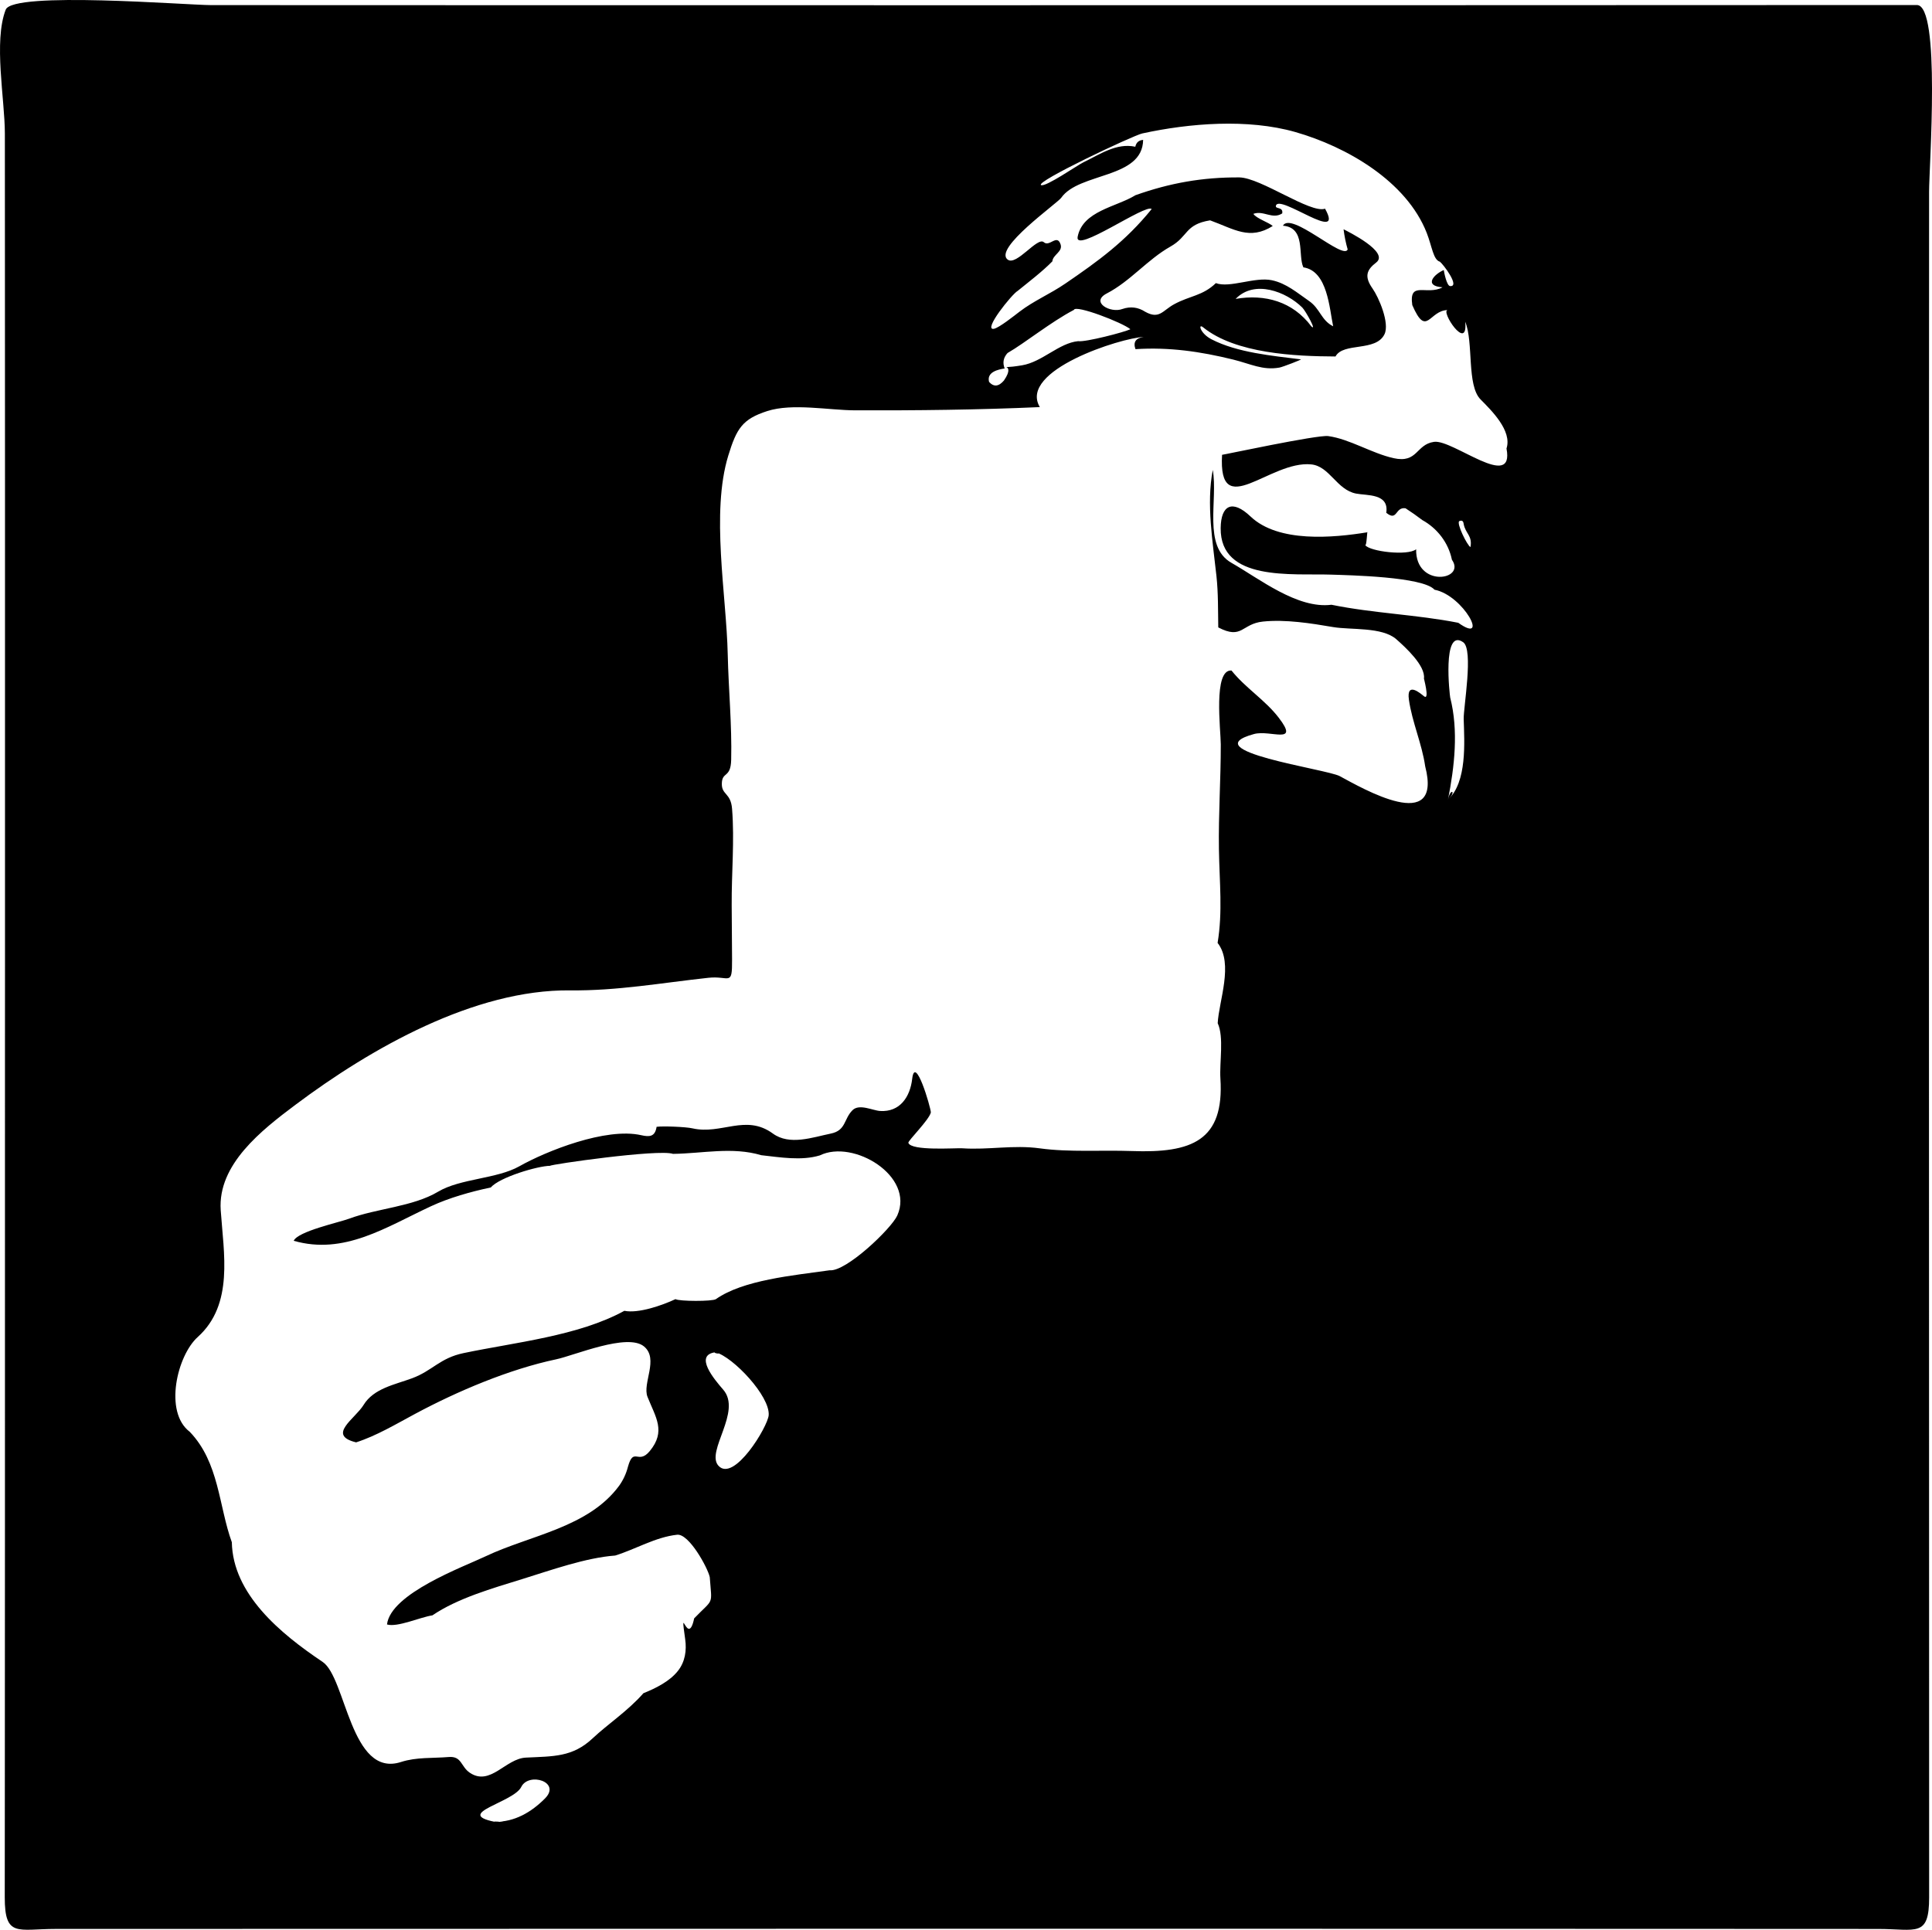
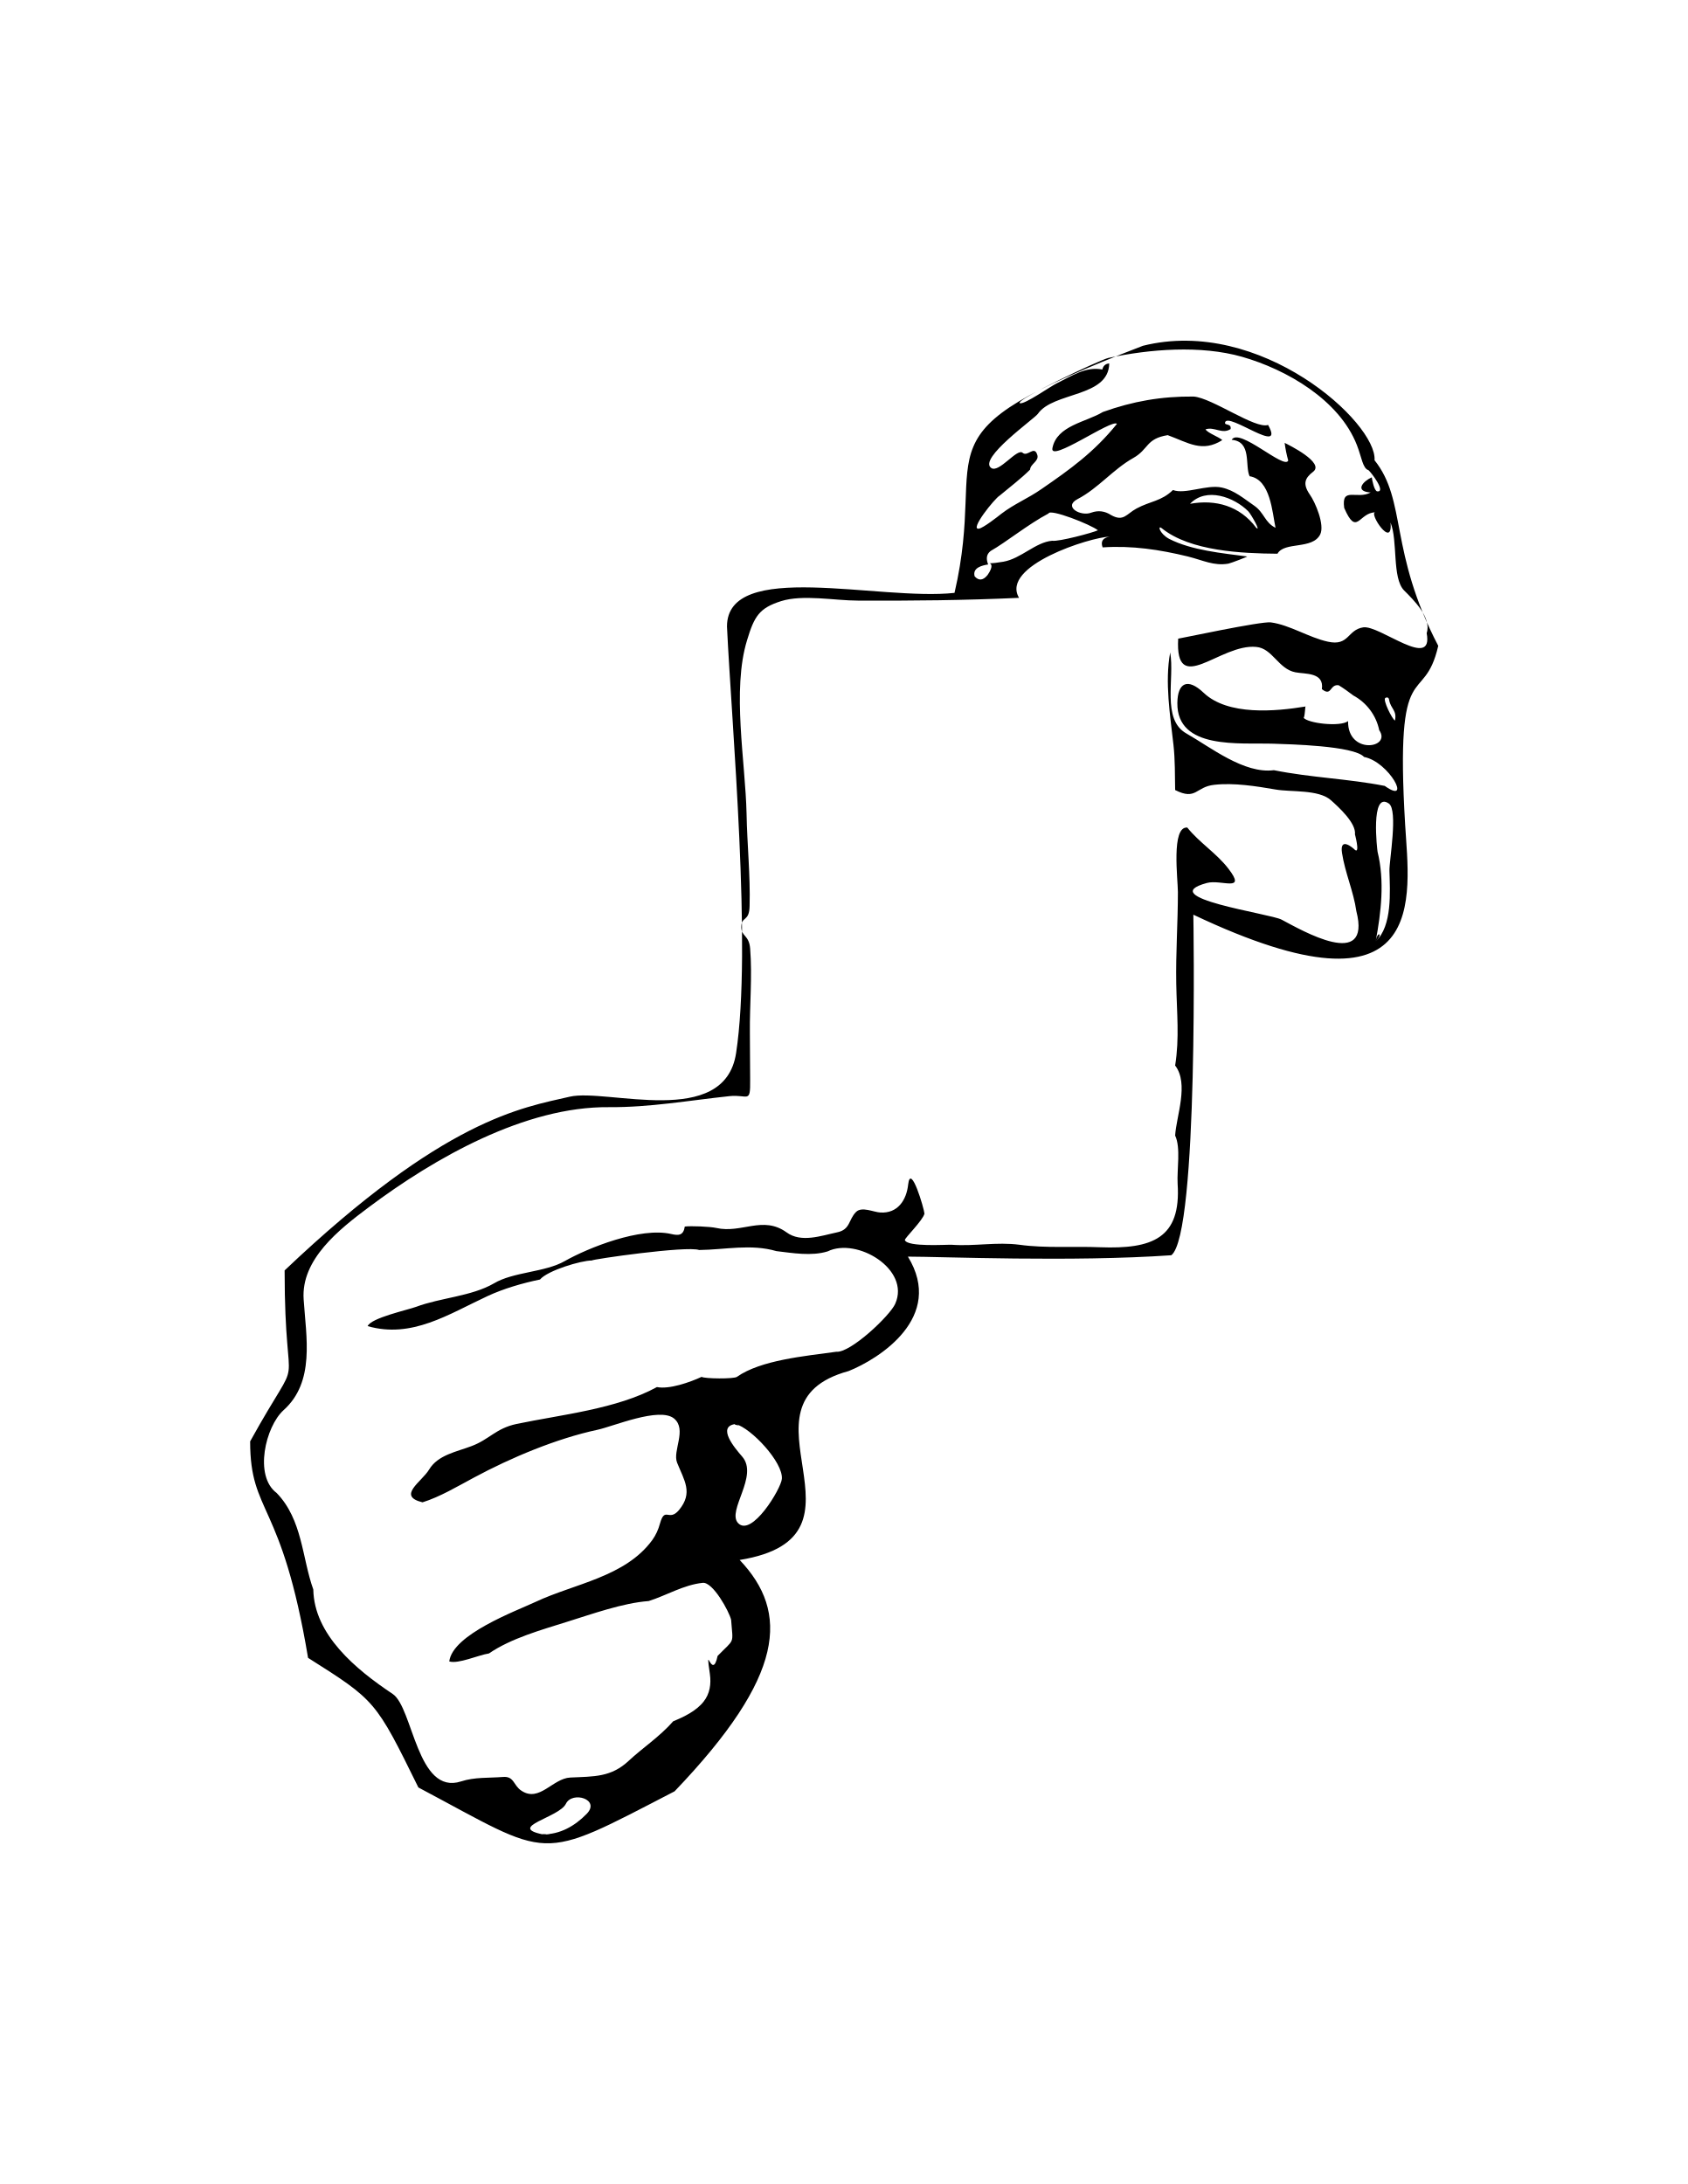
- <svg xmlns="http://www.w3.org/2000/svg" version="1.1" id="Layer_1" x="0px" y="0px" viewBox="0 0 723.04 722.37" style="enable-background:new 0 0 723.04 722.37;" xml:space="preserve">
+ <svg xmlns="http://www.w3.org/2000/svg" version="1.1" id="Layer_1" x="0px" y="0px" viewBox="0 0 612 792" enable-background="new 0 0 612 792" xml:space="preserve">
  <g>
-     <path d="M1.87,361.47c0-60.37,0.01-120.75,0-181.12c0-28.98-0.01-57.96-0.03-86.94C1.83,78.92,1.83,64.43,1.82,49.94   C1.81,37.16-2.47,15.49,2.14,3.62C4.84-3.36,69.81,1.9,78.92,1.91c31.44,0.01,62.88,0.02,94.32,0.03   c60.46,0.01,120.92,0.02,181.38,0.02c120.92,0,241.84-0.02,362.76-0.08c9.01,0,4.57,60.46,4.57,69.89   c-0.01,31.44-0.02,62.88-0.03,94.32c-0.01,60.46-0.02,120.92-0.02,181.38c0,120.92,0.02,241.84,0.07,362.76   c0.01,15.16-4.81,11.85-19.1,11.84c-14.51-0.01-29.02-0.01-43.53-0.02c-31.44-0.01-62.88-0.02-94.32-0.03   c-60.46-0.02-120.92-0.02-181.38-0.03c-120.92,0-241.84,0.02-362.76,0.07c-14.3,0.01-19.11,3.31-19.1-11.85   c0.01-14.53,0.02-29.06,0.03-43.59c0.02-31.48,0.03-62.97,0.04-94.45c0.02-60.54,0.01-121.09,0.01-181.63   C1.87,380.85,1.87,371.16,1.87,361.47z M495.89,78.12c7.56,13.58-17.31-5.78-18.39-1.1c-0.32,1.38,2.83,0.26,2.36,2.87   c-3.71,2.37-6.96-1.24-10.79,0.16c1.04,1.7,5.7,3.18,7.25,4.55c-8.68,5.44-14.39,1.17-23.45-2.12c-9.51,1.55-8.08,6-14.81,9.8   c-8.66,4.89-15,12.97-23.86,17.57c-6.27,3.25,1.39,7.54,5.89,5.8c3-1.02,5.83-0.67,8.49,1.05c5.31,2.96,6.49-0.45,10.85-2.82   c5.89-3.21,10.65-3.11,15.6-7.9c5.17,1.95,14.58-2.43,20.95-1.08c5.44,1.15,9.48,4.71,13.91,7.76c4.22,2.91,4.52,7.24,9.04,9.48   c-1.42-6.62-2.07-20.73-11.15-22.06c-2.13-4.47,1.03-14.9-7.66-15.59c3.09-5.51,22.63,13.03,24.24,8.89   c-0.71-2.48-1.22-5-1.54-7.56c1.61,0.83,17.31,8.55,12.2,12.46c-3.55,2.72-4.53,5.21-1.37,9.7c2.35,3.34,6.51,12.99,4.48,17.15   c-3.25,6.65-15.39,2.9-18.33,8.31c-15.11-0.06-37.38-1.07-49.55-10.92c-1.98-1.6-1.11,2.28,3.11,4.47   c9.66,5.02,22.83,6.19,33.49,7.53c0.53,0.02-6.83,2.87-8.04,3.08c-6.29,1.11-10.75-1.39-17.38-3.02c-12.2-3-23.89-4.69-36.49-3.88   c-0.93-2.63,0.1-4.15,3.07-4.56c-8.39,0.29-47.02,12.52-38.86,26.25c-23.09,1.03-46.01,1.28-69.15,1.21   c-9.78-0.03-23.46-2.76-32.87,0.28c-9.31,3-11.46,6.53-14.57,16.65c-6.57,21.43-0.7,52.19-0.21,74.4   c0.29,13.1,1.6,26.46,1.29,39.48c-0.17,7.09-3.49,4.22-3.5,9.07c-0.01,4.12,3.36,3.32,3.83,9.27c0.96,11.92-0.22,24.11-0.14,36.09   c0.04,6.78,0.09,13.56,0.14,20.35c0.07,10.3-0.95,5.97-8.88,6.83c-17.68,1.92-34.05,4.9-51.68,4.71   c-35.92-0.4-74.7,21.73-102.87,42.85c-12.66,9.49-29.11,22.32-27.94,39.43c1.1,16.14,4.96,35.27-8.6,47.48   c-7.71,6.94-12.74,28.06-3,35.47c11.05,11.47,10.86,27.91,15.76,41.34c0.38,19.4,18.07,34.14,33.99,44.81   c8.76,5.87,10.44,43.58,29.33,37.46c5.78-1.87,11.86-1.36,17.81-1.86c5.01-0.42,4.51,3.62,7.98,5.92   c7.65,5.07,13.32-5.32,20.92-5.7c10.31-0.51,17.49-0.13,25.03-7.24c5.63-5.3,13.2-10.26,18.97-16.86c4.56-1.84,9.81-4.4,12.95-8.4   c2.66-3.38,3.28-7.61,2.69-11.79c-2.08-14.84,0.97,3.45,3.36-7.84c7.48-7.73,6.63-4.56,5.83-15.45   c-0.78-3.55-7.79-16.33-12.21-15.85c-8.11,0.88-15.59,5.45-23.18,7.79c-11.11,0.82-24.21,5.54-34.85,8.83   c-10.88,3.37-24.13,7.14-33.55,13.56c-4.56,0.67-13.1,4.57-17,3.41c1.4-11.62,28.37-21.46,37-25.56   c16.54-7.85,38.42-10.69,49.94-26.45c1.52-2.16,2.6-4.52,3.25-7.07c2.13-7.56,3.81-0.57,8.14-5.81c6.15-7.45,2.22-12.64-0.83-20.3   c-2.02-5.07,4.35-14.21-1.32-18.89c-6.21-5.13-26.09,3.4-32.85,4.82c-17.63,3.73-36.98,11.94-52.78,20.41   c-7.06,3.78-14.53,8.26-22.11,10.68c-11.07-2.69-0.39-8.79,2.8-14.01c3.81-6.21,11.67-7.58,18.18-9.99   c7.6-2.82,10.36-7.55,19.19-9.4c19.16-4.03,42.97-6.38,60.22-15.84c5.25,1.07,14.11-2.02,19.14-4.37c1.33,0.85,13.86,0.89,15.12,0   c10.25-7.21,28.93-8.86,42.55-10.8c6.14,0.64,23.16-15.63,25.34-20.53c6.56-14.74-16.45-28.62-28.99-22.48   c-6.87,2.1-14.97,0.69-21.92-0.07c-10.89-3.24-21.97-0.63-33.03-0.5c-5.36-1.87-46.22,3.99-45.98,4.47   c-4.59,0.03-18.88,4.25-22.23,8.11c-7.4,1.56-15.55,3.85-22.4,7.04c-16.78,7.8-32.44,18.35-51.34,12.92   c1.55-3.55,16.94-6.86,20.78-8.29c10.35-3.86,23.79-4.44,33.26-10.09c8.29-4.95,22.01-4.77,30.41-9.52   c9.99-5.64,32.37-14.63,45.6-11.63c3.04,0.69,5.17,0.66,5.76-3.14c2.45-0.32,10.88,0,13.42,0.58c10.85,2.47,19.93-5.48,30.09,1.94   c6.28,4.59,14.9,1.4,21.67,0.02c5.77-1.18,4.8-5.42,8.13-8.75c2.54-2.54,7.56,0.12,10.35,0.29c7.42,0.45,11.21-5.27,11.99-12.01   c1.08-9.36,6.9,10.55,6.99,12.54c-0.64,2.83-8.66,10.66-8.42,11.39c1.02,3.13,17.8,1.88,20.12,2.04   c9.94,0.67,19.16-1.34,29.04,0.02c11.02,1.52,23.28,0.61,34.45,1.01c22.37,0.82,34.68-3.79,33.17-27.15   c-0.39-6.04,1.4-15.47-1.01-20.71c0.42-8.27,6.04-22.27-0.04-30.05c1.94-11.78,0.7-22.36,0.5-35.04   c-0.21-13.23,0.71-26.09,0.69-39.26c-0.01-5.43-2.9-28.19,4.01-27.66c5.22,6.54,12.55,10.99,17.66,17.64   c8,10.4-3.11,4.46-9.23,6.13c-23.04,6.29,27.13,13.1,32.07,15.76c8.45,4.54,38.64,22.15,31.99-3.67   c-1.21-8.44-4.88-16.47-6.09-24.91c-1.02-7.12,4.56-2.19,5.61-1.34c2.4,1.94-0.29-7.59,0.02-6.63c0.6-4.81-6.95-11.69-10.32-14.67   c-5.34-4.71-17.09-3.45-23.69-4.58c-8.3-1.42-17.83-2.93-26.24-2.06c-8.06,0.83-7.71,6.9-16.73,2.19   c-0.11-6.42,0.01-12.84-0.68-19.24c-1.38-12.81-3.82-26.93-1.38-39.72c2.02,11.25-3.81,28.65,7,34.79   c10.37,5.89,24.64,17.32,37.43,15.69c15.79,3.22,31.89,3.68,47.45,6.75c11.82,8.42,2.03-10.27-8.89-12.38   c-4.33-4.9-32.08-5.42-38.76-5.65c-14.57-0.49-41.5,2.66-41.27-17.43c0.1-8.59,4.35-10.83,11.19-4.32   c10.39,9.88,30.87,8,43.77,5.89c-0.13-1.28-0.32,5.64-0.9,4.78c1.65,2.43,15.88,4.15,19.09,1.59   c-0.27,14.53,18.83,11.66,13.39,3.92c-1.3-6.38-5.49-11.77-11.08-14.85c-2.03-1.55-4.12-3.02-6.27-4.41   c-3.95-0.63-2.98,5.11-7.22,1.68c1.11-7.3-7.2-6.38-11.31-7.19c-7.28-1.43-9.86-10.22-16.76-10.92   c-15.53-1.58-34.86,21.82-33.38-3.59c-0.01,0.13,35.67-7.56,39.72-7.01c8.01,1.09,16.28,6.44,24.45,8.26   c9.09,2.03,8.31-5.11,15.15-6.1c7-1.02,30.21,18.66,27.13,2.48c2.19-6.66-5.73-14.33-9.71-18.36c-5.25-5.31-2.55-21.28-5.73-29.07   c1.07,11.8-9.57-4.39-6.5-4.38c-7.03-0.02-7.92,10.6-13.32-1.87c-1.34-9.28,5.43-3.45,11.32-6.65c-7.11-0.52-3.33-4.8,0.46-6.47   c0.16,1.06,1.12,5.91,2.37,6.01c3.89,0.32-2.67-8.32-3.83-9.13c-2.48-0.7-2.92-5.67-4.91-10.76c-7.59-19.43-30.1-32.33-49.2-37.78   c-17.8-5.07-39.63-3.31-57.25,0.53c-3.42,0.74-40.37,18.19-37.88,19.34c1.73,0.8,13.5-7.39,15.78-8.5   c6.26-3.02,12.43-7.38,19.48-5.86c0.34-1.59,1.32-2.44,2.93-2.56c-0.21,14.62-23.93,12.1-30.65,21.66   c-1.48,2.11-25.65,19.09-20,23.17c3.3,2.39,11.09-8.68,13.49-6.53c2.12,1.9,4.93-3.25,6.27,0.81c0.91,2.74-2.91,3.86-3.08,6.35   c-3.75,3.82-8.74,7.62-12.98,11.06c-2.08,1.13-13.21,14.95-8.9,14.19c1.92-0.34,7.78-5.02,9.53-6.36   c5.53-4.23,11.32-6.54,17.29-10.63c12.22-8.36,22.4-15.71,32.22-27.83c-2.1-2.19-29,16.95-27.69,10.34   c1.93-9.69,14.45-11.09,21.61-15.52c12.87-4.57,25.1-6.76,38.9-6.67C471.84,66.52,490.45,80.04,495.89,78.12z M547.76,196.08   c-0.13-1.09-0.68-1.42-1.64-1c-1.14,0.8,3,9.15,4.19,9.71C551.11,200.44,548.41,199.79,547.76,196.08   C547.59,195.11,547.87,196.7,547.76,196.08z M377.11,132.12c-1.6,1.7-1.97,3.64-1.12,5.81c-2.41,0.37-6.83,1.31-5.83,5.04   c1.76,1.95,3.62,1.76,5.58-0.56c5.29-7.71-5-3.69,6.78-5.67c7.56-1.27,13.78-8.33,20.96-9.03c2.71,0.43,17.36-3.38,19.57-4.47   c-3.03-2.52-20.59-9.28-21.14-7.24C393.15,120.6,383.54,128.43,377.11,132.12C374.98,133.72,377.33,132,377.11,132.12z    M490.67,122.09c2.44,2.39-2.07-5.75-3.29-6.96c-6.04-5.98-17.93-10.55-24.95-3.24C473.4,109.98,483.85,112.92,490.67,122.09   C490.96,122.37,483.54,112.51,490.67,122.09z M267.78,506.19c-8.21,1.01-0.41,10.22,2.86,13.98c7.18,8.24-6.66,23.17-1.75,28.52   c5.8,6.31,18.47-14.64,18.79-18.95C288.2,522.63,274.43,508,267.78,506.19C265.98,506.41,271.98,507.34,267.78,506.19z    M541.89,299.39c7.2-6.67,6.15-21.51,5.89-30.19c-0.13-4.31,3.76-26.02-0.19-28.79c-7.99-5.6-5,20.18-4.86,20.7   C545.88,273.51,544.35,286.95,541.89,299.39C545.23,296.29,542.83,294.64,541.89,299.39z M185.06,681.95   c7.46,0.15,13.81-3.59,18.91-8.74c6.15-6.21-6.1-9.94-8.88-4.32C192.2,674.75,169.78,678.81,185.06,681.95   C192.83,682.1,183.77,681.69,185.06,681.95z" />
+     <path d="M206.6,397.7c13.4-3.1,56.1,11.8,60.3-15.8c5.8-37.9-1.6-118.8-3.3-154.7c0-24.5,55.2-9.2,82.5-12.2   c12.7-54.7-17.3-56.7,68.3-89.6c42.7-10.7,85,28,84,41.5c11.8,14.8,5.1,32.8,23.1,67.3c-5.3,23-15.8,1.5-12,64.9   c1.5,25.6,9.7,73.6-76.8,32.6c0,0,2,116-8,123.5c-36,2.5-83.2,0.5-95.5,0.5c13.5,22-10.5,37.1-21.5,41.5c-44,12,13,60-39.5,68.5   c18,19,16.6,41.9-23.6,83.9c-50.4,26.1-43.9,24.6-92.9-1.4c-15.5-31.5-15.5-31.5-40-47c-9.6-57.5-21-51.9-21-78.5   c20.5-37.1,12.5-10.8,12.5-62C161.1,405.7,189.3,401.7,206.6,397.7z M459.8,154.1c6.4,11.5-14.7-4.9-15.6-0.9   c-0.3,1.2,2.4,0.2,2,2.4c-3.1,2-5.9-1-9.1,0.1c0.9,1.4,4.8,2.7,6.1,3.9c-7.3,4.6-12.2,1-19.8-1.8c-8,1.3-6.8,5.1-12.5,8.3   c-7.3,4.1-12.7,11-20.2,14.9c-5.3,2.8,1.2,6.4,5,4.9c2.5-0.9,4.9-0.6,7.2,0.9c4.5,2.5,5.5-0.4,9.2-2.4c5-2.7,9-2.6,13.2-6.7   c4.4,1.7,12.3-2.1,17.7-0.9c4.6,1,8,4,11.8,6.6c3.6,2.5,3.8,6.1,7.7,8c-1.2-5.6-1.8-17.5-9.4-18.7c-1.8-3.8,0.9-12.6-6.5-13.2   c2.6-4.7,19.2,11,20.5,7.5c-0.6-2.1-1-4.2-1.3-6.4c1.4,0.7,14.7,7.2,10.3,10.5c-3,2.3-3.8,4.4-1.2,8.2c2,2.8,5.5,11,3.8,14.5   c-2.8,5.6-13,2.5-15.5,7c-12.8-0.1-31.6-0.9-41.9-9.2c-1.7-1.4-0.9,1.9,2.6,3.8c8.2,4.2,19.3,5.2,28.3,6.4c0.4,0-5.8,2.4-6.8,2.6   c-5.3,0.9-9.1-1.2-14.7-2.6c-10.3-2.5-20.2-4-30.9-3.3c-0.8-2.2,0.1-3.5,2.6-3.9c-7.1,0.2-39.8,10.6-32.9,22.2   c-19.5,0.9-38.9,1.1-58.5,1c-8.3,0-19.9-2.3-27.8,0.2c-7.9,2.5-9.7,5.5-12.3,14.1c-5.6,18.1-0.6,44.2-0.2,63   c0.2,11.1,1.4,22.4,1.1,33.4c-0.1,6-3,3.6-3,7.7c0,3.5,2.8,2.8,3.2,7.8c0.8,10.1-0.2,20.4-0.1,30.5c0,5.7,0.1,11.5,0.1,17.2   c0.1,8.7-0.8,5.1-7.5,5.8c-15,1.6-28.8,4.1-43.7,4c-30.4-0.3-63.2,18.4-87.1,36.3c-10.7,8-24.6,18.9-23.6,33.4   c0.9,13.7,4.2,29.9-7.3,40.2c-6.5,5.9-10.8,23.8-2.5,30c9.4,9.7,9.2,23.6,13.3,35c0.3,16.4,15.3,28.9,28.8,37.9   c7.4,5,8.8,36.9,24.8,31.7c4.9-1.6,10-1.2,15.1-1.6c4.2-0.4,3.8,3.1,6.8,5c6.5,4.3,11.3-4.5,17.7-4.8c8.7-0.4,14.8-0.1,21.2-6.1   c4.8-4.5,11.2-8.7,16.1-14.3c3.9-1.6,8.3-3.7,11-7.1c2.3-2.9,2.8-6.4,2.3-10c-1.8-12.6,0.8,2.9,2.8-6.6c6.3-6.5,5.6-3.9,4.9-13.1   c-0.7-3-6.6-13.8-10.3-13.4c-6.9,0.7-13.2,4.6-19.6,6.6c-9.4,0.7-20.5,4.7-29.5,7.5c-9.2,2.9-20.4,6-28.4,11.5   c-3.9,0.6-11.1,3.9-14.4,2.9c1.2-9.8,24-18.2,31.3-21.6c14-6.6,32.5-9,42.3-22.4c1.3-1.8,2.2-3.8,2.8-6c1.8-6.4,3.2-0.5,6.9-4.9   c5.2-6.3,1.9-10.7-0.7-17.2c-1.7-4.3,3.7-12-1.1-16c-5.3-4.3-22.1,2.9-27.8,4.1c-14.9,3.2-31.3,10.1-44.7,17.3   c-6,3.2-12.3,7-18.7,9c-9.4-2.3-0.3-7.4,2.4-11.9c3.2-5.3,9.9-6.4,15.4-8.5c6.4-2.4,8.8-6.4,16.2-8c16.2-3.4,36.4-5.4,51-13.4   c4.4,0.9,11.9-1.7,16.2-3.7c1.1,0.7,11.7,0.8,12.8,0c8.7-6.1,24.5-7.5,36-9.1c5.2,0.5,19.6-13.2,21.4-17.4   c5.6-12.5-13.9-24.2-24.5-19c-5.8,1.8-12.7,0.6-18.6-0.1c-9.2-2.7-18.6-0.5-28-0.4c-4.5-1.6-39.1,3.4-38.9,3.8   c-3.9,0-16,3.6-18.8,6.9c-6.3,1.3-13.2,3.3-19,6c-14.2,6.6-27.5,15.5-43.5,10.9c1.3-3,14.3-5.8,17.6-7c8.8-3.3,20.1-3.8,28.2-8.5   c7-4.2,18.6-4,25.7-8.1c8.5-4.8,27.4-12.4,38.6-9.8c2.6,0.6,4.4,0.6,4.9-2.7c2.1-0.3,9.2,0,11.4,0.5c9.2,2.1,16.9-4.6,25.5,1.6   c5.3,3.9,12.6,1.2,18.3,0c4.9-1,4.1-4.6,6.9-7.4c2.1-2.1,6.4,0.1,8.8,0.2c6.3,0.4,9.5-4.5,10.1-10.2c0.9-7.9,5.8,8.9,5.9,10.6   c-0.5,2.4-7.3,9-7.1,9.6c0.9,2.6,15.1,1.6,17,1.7c8.4,0.6,16.2-1.1,24.6,0c9.3,1.3,19.7,0.5,29.2,0.9c18.9,0.7,29.4-3.2,28.1-23   c-0.3-5.1,1.2-13.1-0.9-17.5c0.4-7,5.1-18.8,0-25.4c1.6-10,0.6-18.9,0.4-29.7c-0.2-11.2,0.6-22.1,0.6-33.2c0-4.6-2.5-23.9,3.4-23.4   c4.4,5.5,10.6,9.3,14.9,14.9c6.8,8.8-2.6,3.8-7.8,5.2c-19.5,5.3,23,11.1,27.1,13.3c7.2,3.8,32.7,18.7,27.1-3.1   c-1-7.1-4.1-13.9-5.2-21.1c-0.9-6,3.9-1.9,4.7-1.1c2,1.6-0.2-6.4,0-5.6c0.5-4.1-5.9-9.9-8.7-12.4c-4.5-4-14.5-2.9-20.1-3.9   c-7-1.2-15.1-2.5-22.2-1.7c-6.8,0.7-6.5,5.8-14.2,1.9c-0.1-5.4,0-10.9-0.6-16.3c-1.2-10.8-3.2-22.8-1.2-33.6   c1.7,9.5-3.2,24.3,5.9,29.4c8.8,5,20.9,14.7,31.7,13.3c13.4,2.7,27,3.1,40.2,5.7c10,7.1,1.7-8.7-7.5-10.5   c-3.7-4.1-27.2-4.6-32.8-4.8c-12.3-0.4-35.1,2.3-34.9-14.8c0.1-7.3,3.7-9.2,9.5-3.7c8.8,8.4,26.1,6.8,37,5c-0.1-1.1-0.3,4.8-0.8,4   c1.4,2.1,13.4,3.5,16.2,1.3c-0.2,12.3,15.9,9.9,11.3,3.3c-1.1-5.4-4.6-10-9.4-12.6c-1.7-1.3-3.5-2.6-5.3-3.7   c-3.3-0.5-2.5,4.3-6.1,1.4c0.9-6.2-6.1-5.4-9.6-6.1c-6.2-1.2-8.3-8.7-14.2-9.2c-13.1-1.3-29.5,18.5-28.3-3c0,0.1,30.2-6.4,33.6-5.9   c6.8,0.9,13.8,5.5,20.7,7c7.7,1.7,7-4.3,12.8-5.2c5.9-0.9,25.6,15.8,23,2.1c1.9-5.6-4.8-12.1-8.2-15.5c-4.4-4.5-2.2-18-4.9-24.6   c0.9,10-8.1-3.7-5.5-3.7c-6,0-6.7,9-11.3-1.6c-1.1-7.9,4.6-2.9,9.6-5.6c-6-0.4-2.8-4.1,0.4-5.5c0.1,0.9,0.9,5,2,5.1   c3.3,0.3-2.3-7-3.2-7.7c-2.1-0.6-2.5-4.8-4.2-9.1c-6.4-16.4-25.5-27.4-41.6-32c-15.1-4.3-33.5-2.8-48.5,0.4   c-2.9,0.6-34.2,15.4-32.1,16.4c1.5,0.7,11.4-6.3,13.4-7.2c5.3-2.6,10.5-6.2,16.5-5c0.3-1.3,1.1-2.1,2.5-2.2   c-0.2,12.4-20.3,10.2-25.9,18.3c-1.3,1.8-21.7,16.2-16.9,19.6c2.8,2,9.4-7.3,11.4-5.5c1.8,1.6,4.2-2.8,5.3,0.7   c0.8,2.3-2.5,3.3-2.6,5.4c-3.2,3.2-7.4,6.4-11,9.4c-1.8,1-11.2,12.7-7.5,12c1.6-0.3,6.6-4.2,8.1-5.4c4.7-3.6,9.6-5.5,14.6-9   c10.3-7.1,19-13.3,27.3-23.6c-1.8-1.9-24.5,14.3-23.4,8.8c1.6-8.2,12.2-9.4,18.3-13.1c10.9-3.9,21.2-5.7,32.9-5.6   C439.5,144.3,455.2,155.7,459.8,154.1z M503.7,253.9c-0.1-0.9-0.6-1.2-1.4-0.8c-1,0.7,2.5,7.7,3.5,8.2   C506.6,257.6,504.3,257.1,503.7,253.9C503.6,253.1,503.8,254.4,503.7,253.9z M358.3,204.7c-2,0.3-5.8,1.1-4.9,4.3   c1.5,1.7,3.1,1.5,4.7-0.5c4.5-6.5-4.2-3.1,5.7-4.8c6.4-1.1,11.7-7.1,17.7-7.6c2.3,0.4,14.7-2.9,16.6-3.8   c-2.6-2.1-17.4-7.9-17.9-6.1c-7.4,3.9-15.5,10.5-21,13.6C357.5,201.1,357.6,202.9,358.3,204.7z M455.4,191.3c2.1,2-1.8-4.9-2.8-5.9   c-5.1-5.1-15.2-8.9-21.1-2.7C440.8,181,449.6,183.5,455.4,191.3C455.6,191.5,449.4,183.2,455.4,191.3z M266.7,516.4   c-6.9,0.9-0.3,8.7,2.4,11.8c6.1,7-5.6,19.6-1.5,24.1c4.9,5.3,15.6-12.4,15.9-16C284,530.3,272.4,517.9,266.7,516.4   C265.2,516.6,270.3,517.4,266.7,516.4z M498.8,341.4c6.1-5.6,5.2-18.2,5-25.6c-0.1-3.6,3.2-22-0.2-24.4c-6.8-4.7-4.2,17.1-4.1,17.5   C502.1,319.5,500.8,330.8,498.8,341.4C501.6,338.7,499.5,337.3,498.8,341.4z M196.7,665.2c6.3,0.1,11.7-3,16-7.4   c5.2-5.3-5.2-8.4-7.5-3.7C202.8,659.1,183.8,662.5,196.7,665.2C203.3,665.3,195.6,665,196.7,665.2z" />
  </g>
-   <g>
- </g>
-   <g>
- </g>
-   <g>
- </g>
-   <g>
- </g>
-   <g>
- </g>
-   <g>
- </g>
-   <g>
- </g>
-   <g>
- </g>
-   <g>
- </g>
-   <g>
- </g>
-   <g>
- </g>
-   <g>
- </g>
-   <g>
- </g>
-   <g>
- </g>
-   <g>
- </g>
</svg>
